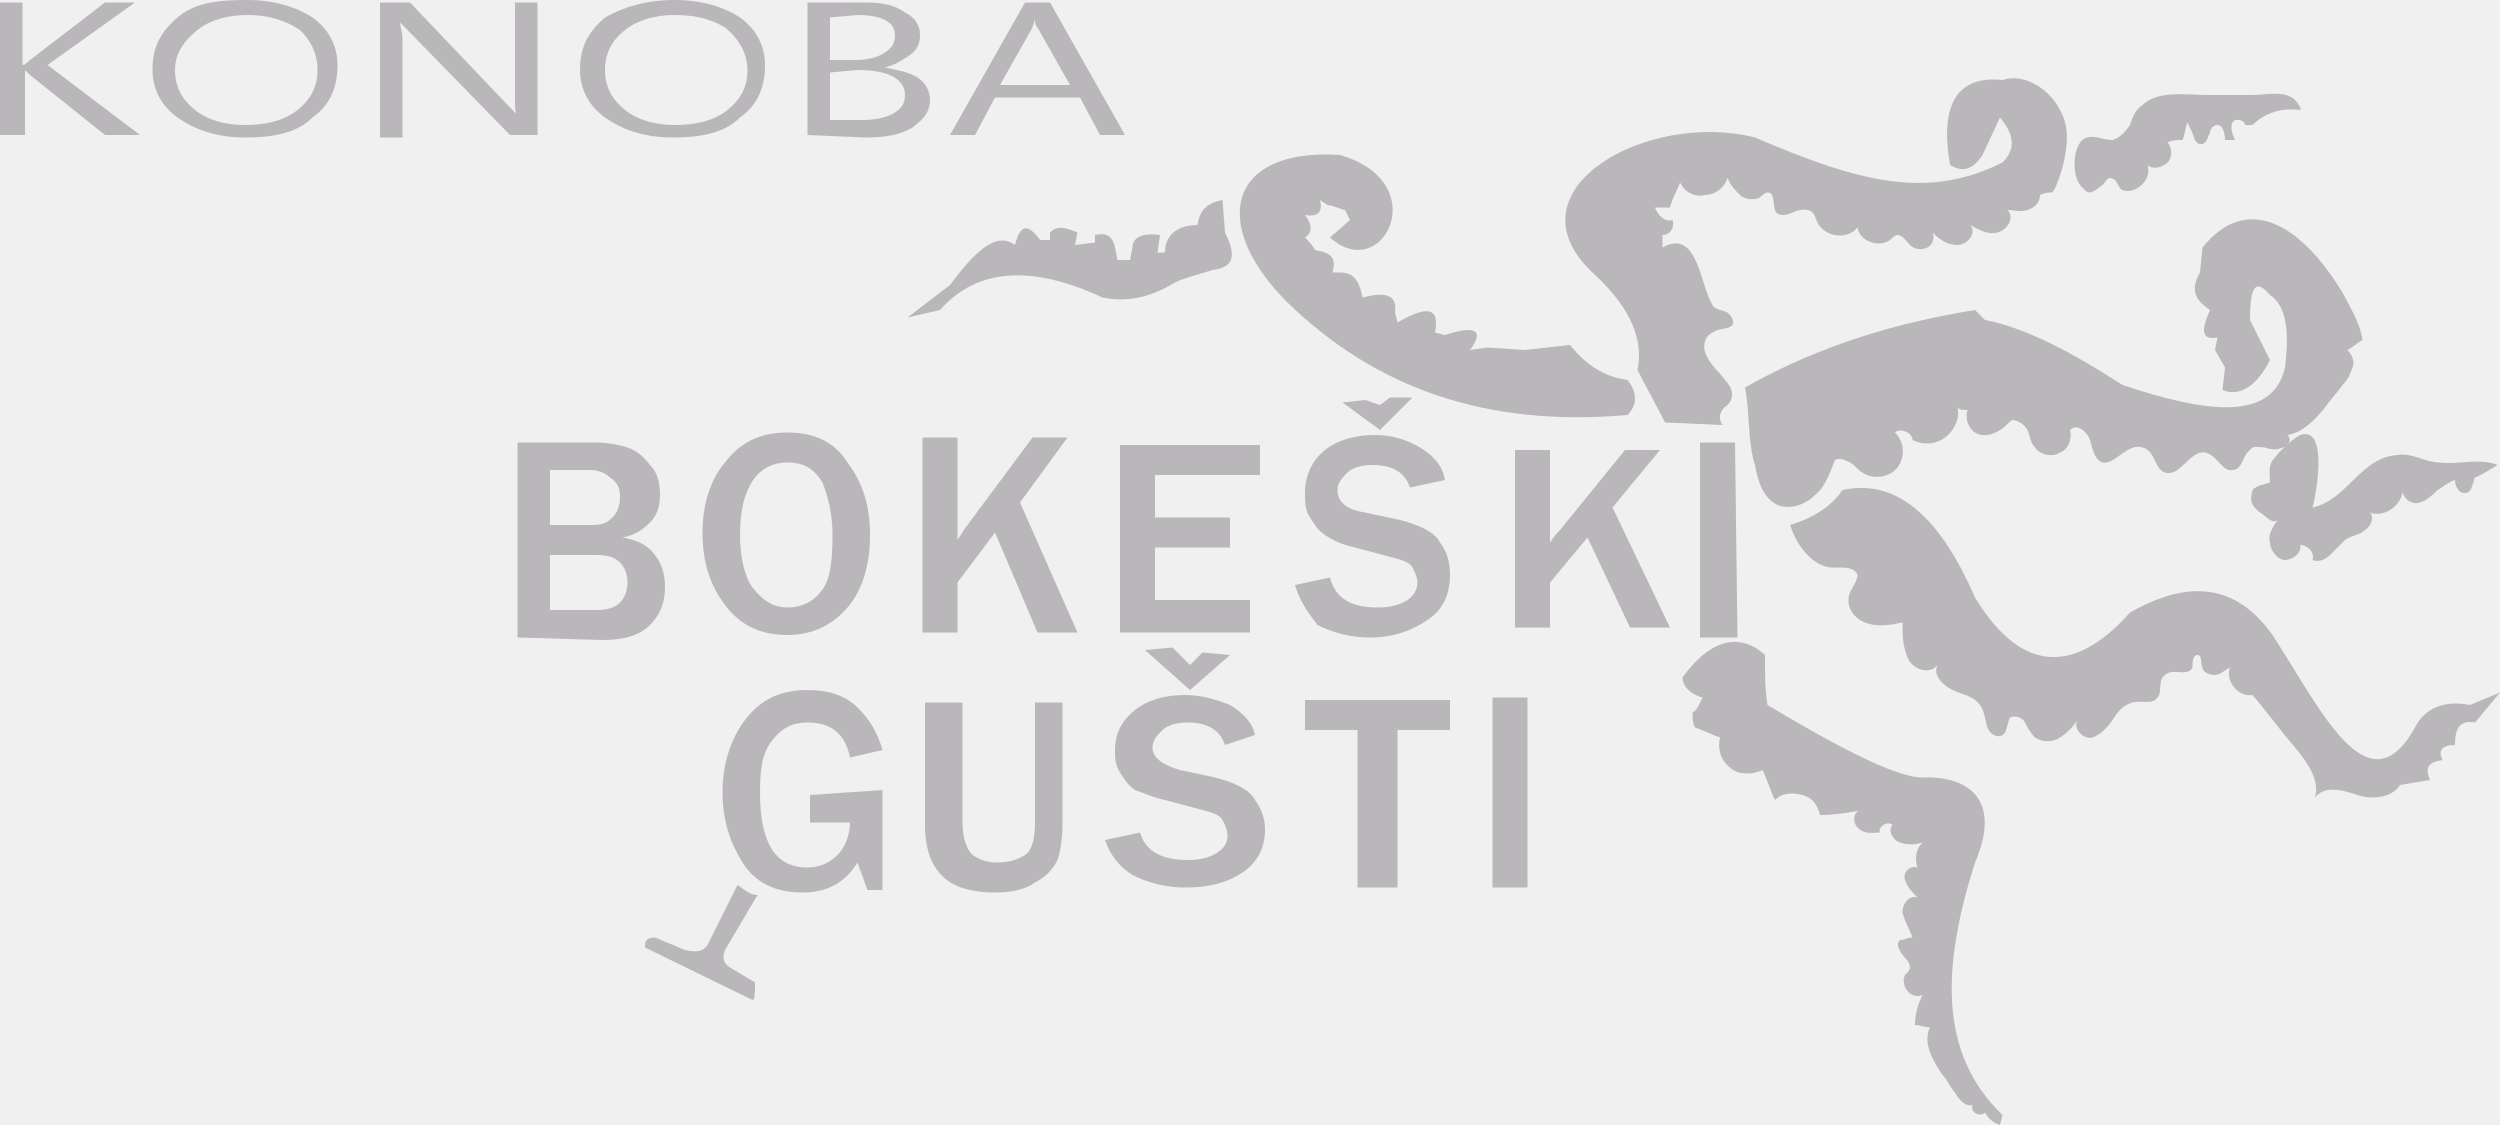
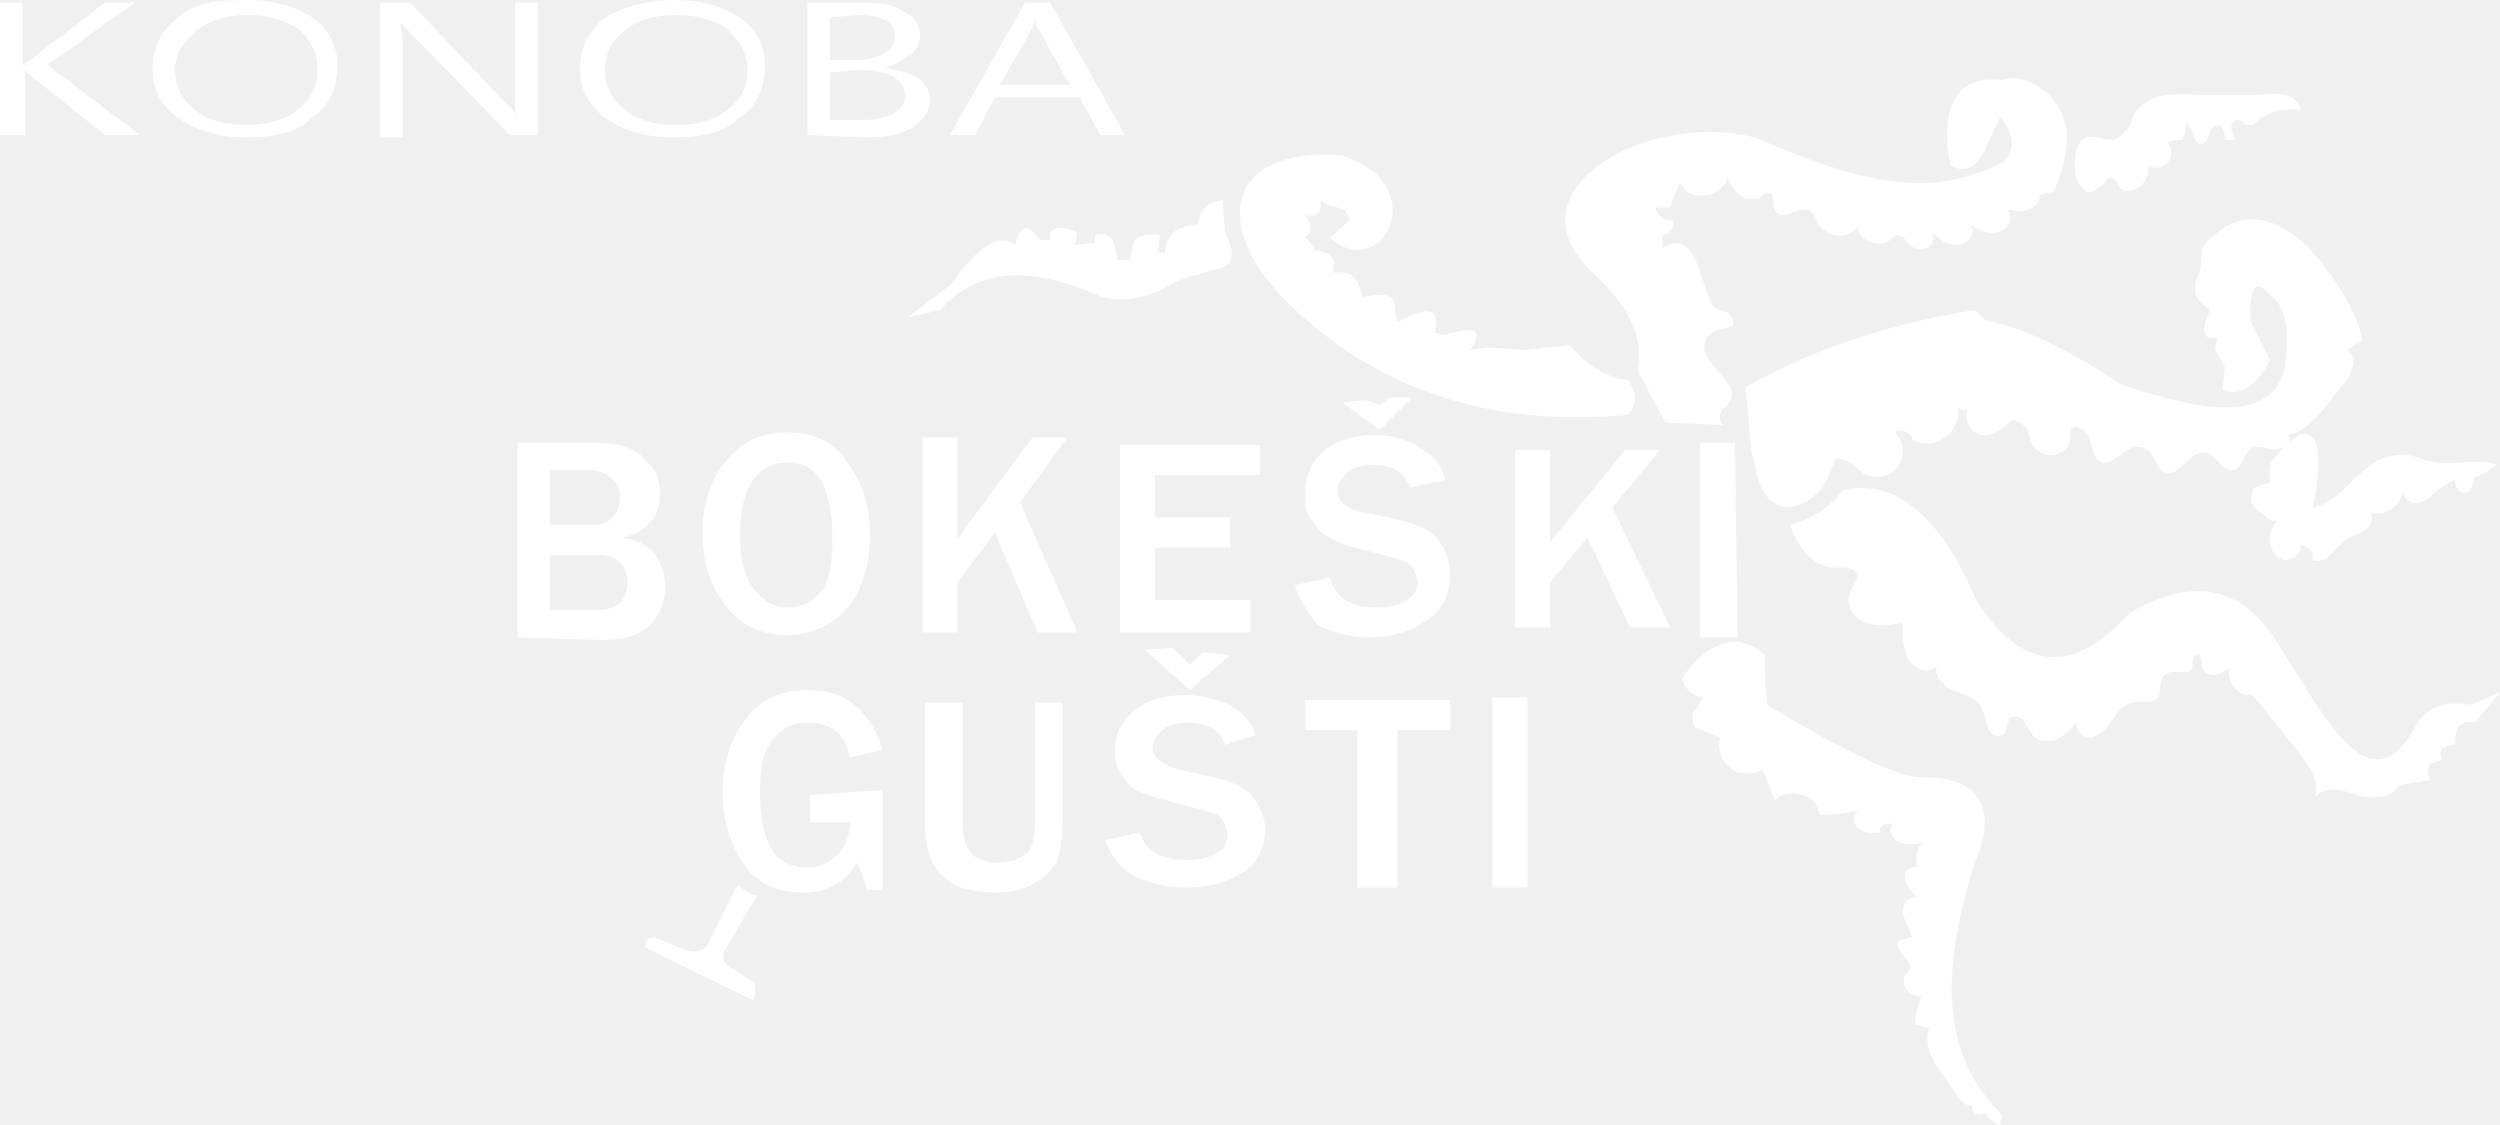
<svg xmlns="http://www.w3.org/2000/svg" version="1.1" id="Layer_2_1_" x="0px" y="0px" viewBox="0 0 100 45" style="enable-background:new 0 0 100 45;" xml:space="preserve">
  <style type="text/css">
- 	.st0{fill:#BAB7BA;}
+ 	.st0{fill:#FFFFFF;}
</style>
  <g>
    <g>
      <g id="GUŠTI_6_">
        <path class="st0" d="M35.3,31.6v4h-0.6l-0.4-1.1c-0.5,0.8-1.2,1.2-2.2,1.2c-1.1,0-1.9-0.4-2.4-1.2s-0.8-1.7-0.8-2.8     c0-1.1,0.3-2.1,0.9-2.9s1.4-1.2,2.5-1.2c0.8,0,1.5,0.2,2,0.7s0.8,1,1,1.7L34,30.3c-0.2-1-0.8-1.4-1.7-1.4c-0.6,0-1,0.2-1.4,0.7     s-0.5,1.1-0.5,2.1c0,2,0.6,3,1.9,3c0.5,0,0.9-0.2,1.2-0.5s0.5-0.8,0.5-1.3h-1.6v-1.1L35.3,31.6L35.3,31.6z" />
        <path class="st0" d="M42.5,28.1v4.8c0,0.7-0.1,1.2-0.2,1.5c-0.2,0.4-0.5,0.7-0.9,0.9c-0.4,0.3-1,0.4-1.6,0.4s-1.2-0.1-1.6-0.3     c-0.4-0.2-0.7-0.5-0.9-0.9C37.1,34.1,37,33.6,37,33v-4.9h1.5v4.8c0,0.7,0.2,1.1,0.4,1.3c0.3,0.2,0.6,0.3,1,0.3s0.8-0.1,1.1-0.3     s0.4-0.7,0.4-1.3v-4.8L42.5,28.1L42.5,28.1z" />
        <path class="st0" d="M44.2,33.6l1.4-0.3c0.2,0.7,0.8,1.1,1.9,1.1c0.5,0,0.9-0.1,1.2-0.3s0.4-0.4,0.4-0.7c0-0.2-0.1-0.4-0.2-0.6     c-0.1-0.2-0.4-0.3-0.8-0.4L46.6,32c-0.5-0.1-0.9-0.3-1.2-0.4c-0.3-0.2-0.4-0.4-0.6-0.7s-0.2-0.6-0.2-0.9c0-0.7,0.3-1.2,0.8-1.6     s1.2-0.6,2-0.6c0.7,0,1.3,0.2,1.8,0.4c0.5,0.3,0.9,0.7,1,1.2L49,29.8c-0.2-0.6-0.7-0.9-1.5-0.9c-0.4,0-0.8,0.1-1,0.3     c-0.2,0.2-0.4,0.4-0.4,0.7c0,0.4,0.4,0.7,1.1,0.9l1.4,0.3c0.8,0.2,1.4,0.5,1.6,0.9c0.3,0.4,0.4,0.8,0.4,1.2     c0,0.7-0.3,1.3-0.9,1.7c-0.6,0.4-1.3,0.6-2.3,0.6c-0.8,0-1.5-0.2-2.1-0.5C44.8,34.7,44.4,34.2,44.2,33.6z M47.6,27.6L45.8,26     l1.1-0.1l0.7,0.7l0.5-0.5l1.1,0.1L47.6,27.6z" />
        <path class="st0" d="M55.8,35.5h-1.5v-6.3h-2.1V28H58v1.2h-2.1v6.3H55.8z" />
        <path class="st0" d="M61.1,35.5h-1.4v-7.6h1.4V35.5z" />
      </g>
      <g id="BOKEŠKI_6_">
        <path class="st0" d="M20.7,25.5v-7.8h3.1c0.5,0,1,0.1,1.3,0.2s0.6,0.3,0.9,0.7c0.3,0.3,0.4,0.7,0.4,1.2c0,0.4-0.1,0.8-0.4,1.1     c-0.3,0.3-0.6,0.5-1.1,0.6c0.6,0.1,1,0.3,1.3,0.7c0.3,0.4,0.4,0.8,0.4,1.3c0,0.6-0.2,1.1-0.6,1.5s-1,0.6-1.9,0.6L20.7,25.5     L20.7,25.5z M22,21h1.7c0.4,0,0.6-0.1,0.8-0.3c0.2-0.2,0.3-0.5,0.3-0.8c0-0.4-0.1-0.6-0.4-0.8c-0.2-0.2-0.5-0.3-0.8-0.3H22     C22,18.9,22,21,22,21z M22,24.4h1.9c0.4,0,0.7-0.1,0.9-0.3c0.2-0.2,0.3-0.5,0.3-0.8s-0.1-0.6-0.3-0.8c-0.2-0.2-0.5-0.3-0.9-0.3     H22V24.4z" />
        <path class="st0" d="M31.5,25.4c-1.1,0-1.9-0.4-2.5-1.2c-0.6-0.8-0.9-1.7-0.9-2.9c0-1.1,0.3-2.1,0.9-2.8c0.6-0.8,1.4-1.2,2.5-1.2     c1.1,0,1.9,0.4,2.4,1.2c0.6,0.8,0.9,1.7,0.9,2.9c0,1.2-0.3,2.2-0.9,2.9C33.3,25,32.5,25.4,31.5,25.4z M31.5,24.3     c0.5,0,1-0.2,1.3-0.6c0.4-0.4,0.5-1.2,0.5-2.3c0-0.9-0.2-1.6-0.4-2.1c-0.3-0.5-0.7-0.8-1.4-0.8c-1.2,0-1.9,1-1.9,2.9     c0,0.9,0.2,1.7,0.5,2.1C30.5,24,30.9,24.3,31.5,24.3z" />
        <path class="st0" d="M43.1,25.3h-1.6l-1.7-4l-1.5,2v2h-1.4v-7.8h1.4v4.1c0.2-0.3,0.3-0.5,0.4-0.6l2.6-3.5h1.4l-1.9,2.6L43.1,25.3     z" />
        <path class="st0" d="M50,25.3h-5.2v-7.5h5.6V19h-4.2v1.7h3v1.2h-3V24H50V25.3L50,25.3z" />
        <path class="st0" d="M51.8,23.4l1.4-0.3c0.2,0.8,0.8,1.2,1.9,1.2c0.5,0,0.9-0.1,1.2-0.3c0.3-0.2,0.4-0.5,0.4-0.7     s-0.1-0.4-0.2-0.6c-0.1-0.2-0.4-0.3-0.8-0.4l-1.5-0.4c-0.5-0.1-0.9-0.3-1.2-0.5s-0.4-0.4-0.6-0.7c-0.2-0.3-0.2-0.6-0.2-1     c0-0.7,0.3-1.3,0.8-1.7c0.5-0.4,1.2-0.6,2-0.6c0.7,0,1.3,0.2,1.8,0.5s0.9,0.7,1,1.3l-1.4,0.3c-0.2-0.6-0.7-0.9-1.5-0.9     c-0.4,0-0.8,0.1-1,0.3c-0.2,0.2-0.4,0.4-0.4,0.7c0,0.5,0.4,0.8,1.1,0.9l1.4,0.3c0.8,0.2,1.4,0.5,1.6,0.9c0.3,0.4,0.4,0.8,0.4,1.3     c0,0.8-0.3,1.4-0.9,1.8s-1.3,0.7-2.3,0.7c-0.8,0-1.5-0.2-2.1-0.5C52.4,24.6,52,24.1,51.8,23.4z" />
        <polyline class="st0" points="55.2,17.2 53.7,16.1 54.6,16 55.2,16.2 55.6,15.9 56.5,15.9 55.2,17.2    " />
        <path class="st0" d="M66.8,25.1h-1.6l-1.7-3.6L62,23.3v1.8h-1.4V18H62v3.7c0.2-0.3,0.3-0.4,0.4-0.5L65,18h1.4l-1.9,2.3L66.8,25.1     z" />
        <path class="st0" d="M69.5,25.5H68v-7.8h1.4L69.5,25.5L69.5,25.5z" />
      </g>
      <g id="HOBOTNICA_6_">
        <path class="st0" d="M36.3,12.7l1.3-0.3c1.5-1.7,3.7-1.8,6.5-0.5c1,0.2,1.9,0,2.9-0.6c0.4-0.2,0.9-0.3,1.5-0.5     c0.8-0.1,1-0.5,0.5-1.5L48.9,8c-0.5,0.1-0.9,0.3-1,1c-0.8,0-1.3,0.4-1.3,1.1h-0.3l0.1-0.7c-0.7-0.1-1.1,0.1-1.1,0.5l-0.1,0.5     h-0.5l-0.1-0.5c-0.1-0.5-0.4-0.6-0.8-0.5v0.3L43,9.8l0.1-0.5c-0.5-0.2-0.8-0.3-1.1,0v0.3h-0.4c-0.5-0.7-0.8-0.6-1,0.2     c-0.8-0.6-1.7,0.4-2.6,1.6L36.3,12.7z" />
        <path class="st0" d="M65.1,16.6c-5.7,0.5-10.1-1.1-13.6-4.5c-3.2-3.2-2.3-6.2,2.1-5.9c3.8,1.1,1.7,5.2-0.4,3.3L54,8.8l-0.2-0.4     c-0.1,0-0.5-0.2-0.7-0.2L52.8,8c0.1,0.4,0,0.7-0.6,0.6c0.3,0.4,0.3,0.7,0,0.9c0.1,0.1,0.3,0.3,0.4,0.5c0.5,0.1,0.9,0.2,0.7,0.9     c0.5,0,1-0.1,1.2,1c0.8-0.2,1.4-0.2,1.3,0.6l0.1,0.4c1.2-0.7,1.7-0.6,1.5,0.4l0.4,0.1c1.2-0.4,1.6-0.2,1,0.6l0.7-0.1L61,14     l1.8-0.2c0.8,1,1.6,1.3,2.3,1.4C65.5,15.7,65.5,16.2,65.1,16.6z" />
        <g>
          <path class="st0" d="M68.9,17c-0.2-0.3-0.1-0.6,0.2-0.8c0.3-0.3,0.2-0.7-0.1-1c-0.2-0.3-0.5-0.5-0.7-0.9c-0.2-0.3-0.2-0.8,0.2-1      c0.3-0.2,0.6-0.1,0.8-0.3c0.1-0.2-0.1-0.4-0.2-0.5c-0.2-0.1-0.5-0.1-0.6-0.3c-0.5-0.8-0.6-3.1-2-2.3c0-0.2,0-0.3,0-0.5      c0.3,0,0.5-0.3,0.4-0.6c-0.3,0.1-0.6-0.2-0.7-0.5c0.2,0,0.4,0,0.6,0c0.1-0.4,0.3-0.7,0.4-1c0.2,0.4,0.6,0.6,1,0.5      c0.4,0,0.8-0.3,0.9-0.7c0.1,0.3,0.3,0.5,0.5,0.7s0.6,0.2,0.8,0.1c0.1-0.1,0.2-0.2,0.3-0.2c0.3,0,0.2,0.4,0.3,0.7      c0.1,0.3,0.5,0.2,0.7,0.1s0.6-0.2,0.8,0c0.1,0.1,0.1,0.2,0.2,0.4c0.3,0.6,1.2,0.7,1.6,0.2c0.1,0.6,0.9,0.8,1.3,0.5      c0.1-0.1,0.2-0.2,0.3-0.2c0.2,0,0.4,0.3,0.5,0.4c0.2,0.2,0.5,0.2,0.7,0.1s0.3-0.4,0.2-0.6c0.3,0.3,0.6,0.5,1,0.5      s0.8-0.5,0.5-0.8c0.4,0.2,0.7,0.4,1.1,0.3c0.4-0.1,0.7-0.6,0.4-0.9c0.3,0,0.5,0.1,0.8,0s0.5-0.3,0.5-0.6      c0.2-0.1,0.3-0.1,0.5-0.1c0.2-0.3,0.3-0.7,0.4-1c0.2-0.8,0.3-1.6-0.1-2.3C82,3.6,81,2.9,80.1,3.2C78.2,3,77.6,4.3,78,6.6      c0.5,0.3,0.9,0.2,1.3-0.4L80,4.7c0.5,0.6,0.7,1.2,0.1,1.8c-3,1.5-5.7,0.8-9.9-1c-4.3-1.1-10,2.1-6.5,5.4      c1.2,1.1,2.1,2.4,1.8,3.9c0.3,0.6,0.7,1.3,1.1,2.1L68.9,17z" />
        </g>
        <g>
          <path class="st0" d="M69.8,15.5c3-1.7,6.1-2.6,9.2-3.1l0.4,0.4c1.6,0.3,3.5,1.3,5.5,2.6c3.3,1.1,6,1.5,6.5-0.7      c0.2-1.6,0-2.5-0.6-2.9c-0.6-0.7-0.8-0.3-0.8,1l0.8,1.6c-0.5,1-1.2,1.5-1.9,1.2l0.1-0.9L88.6,14l0.1-0.5      c-0.6,0.1-0.7-0.2-0.3-1.1c-0.6-0.4-0.8-0.8-0.4-1.5l0.1-1c1.6-2,3.7-1.3,5.6,1.8c0.3,0.6,0.7,1.2,0.8,1.9      c-0.2,0.1-0.4,0.3-0.6,0.4c0.2,0.2,0.3,0.5,0.2,0.7c-0.1,0.3-0.2,0.5-0.4,0.7c-0.2,0.3-0.5,0.6-0.7,0.9c-0.4,0.5-0.9,1-1.5,1.1      c0.2,0.2,0,0.5-0.2,0.5c-0.2,0.1-0.4,0.1-0.7,0c-0.2,0-0.5-0.1-0.6,0.1c-0.3,0.2-0.3,0.8-0.7,0.8c-0.4,0.1-0.6-0.6-1.1-0.7      c-0.6-0.1-1,1-1.6,0.8c-0.4-0.1-0.4-0.9-0.9-1c-0.6-0.2-1.1,0.7-1.6,0.6c-0.3-0.1-0.4-0.5-0.5-0.9c-0.1-0.3-0.5-0.7-0.8-0.4      c0.1,0.4-0.1,0.8-0.4,0.9c-0.3,0.2-0.8,0.1-1-0.2c-0.2-0.2-0.2-0.5-0.3-0.7c-0.1-0.2-0.4-0.4-0.6-0.4c-0.2,0.1-0.3,0.3-0.5,0.4      c-0.3,0.2-0.7,0.3-1,0.1s-0.4-0.6-0.3-0.9c-0.2,0-0.3,0-0.4-0.1c0.1,0.4-0.1,0.9-0.5,1.2c-0.4,0.3-0.9,0.3-1.3,0.1      c0-0.3-0.5-0.5-0.7-0.3c0.4,0.4,0.4,1,0.1,1.4s-1,0.5-1.4,0.2c-0.2-0.1-0.3-0.3-0.5-0.4s-0.4-0.2-0.6-0.1      c-0.2,0.5-0.4,1.1-0.8,1.4c-0.4,0.4-1,0.6-1.5,0.4c-0.6-0.3-0.8-1-0.9-1.6C69.9,17.7,70,16.5,69.8,15.5z" />
        </g>
        <path class="st0" d="M83.5,5.5c0.3-0.1,0.6,0.1,1,0.1C84.8,5.5,85,5.3,85.2,5c0.1-0.3,0.2-0.6,0.5-0.8c0.6-0.6,1.8-0.4,2.6-0.4     c0.6,0,1.2,0,1.8,0c0.5,0,1.3-0.2,1.7,0.2c0.1,0.1,0.3,0.4,0.2,0.4c-0.7-0.1-1.4,0.1-1.9,0.6c-0.1,0-0.2,0-0.3,0     c0-0.2-0.4-0.3-0.5-0.1c-0.1,0.2,0,0.5,0.1,0.7c-0.1,0-0.3,0-0.4,0C89,5.3,88.9,5,88.7,5c-0.2,0-0.3,0.2-0.3,0.3     c-0.1,0.2-0.1,0.3-0.2,0.4s-0.3,0.1-0.4-0.1c-0.1-0.3-0.2-0.5-0.3-0.7c-0.1,0.2-0.1,0.5-0.2,0.7c-0.2,0-0.4,0-0.6,0.1     c0.2,0.2,0.2,0.6,0,0.8c-0.2,0.2-0.6,0.3-0.8,0.1c0.2,0.6-0.5,1.2-1,1c-0.1,0-0.2-0.3-0.3-0.4c-0.3-0.2-0.3,0-0.5,0.2     c-0.3,0.2-0.5,0.5-0.8,0.1C82.8,7.1,82.9,5.6,83.5,5.5z" />
        <g>
          <path class="st0" d="M92.5,20.3c1.4-0.3,1.9-2,3.4-2.1c0.6-0.1,1.1,0.3,1.7,0.3c0.7,0.1,1.6-0.2,2.3,0.1c0,0-0.8,0.5-0.9,0.5      c-0.1,0.2-0.1,0.5-0.3,0.6c-0.3,0.1-0.5-0.2-0.5-0.5c-0.3,0.1-0.5,0.3-0.7,0.4c-0.2,0.2-0.4,0.4-0.7,0.5      c-0.3,0.1-0.6-0.1-0.7-0.4c-0.1,0.6-0.8,1-1.3,0.8c0.2,0.2,0,0.6-0.2,0.7c-0.2,0.2-0.5,0.2-0.8,0.4c-0.2,0.2-0.4,0.4-0.6,0.6      s-0.5,0.3-0.7,0.2c0.1-0.3-0.2-0.6-0.5-0.6c0.1,0.3-0.3,0.6-0.6,0.6c-0.3,0-0.6-0.4-0.6-0.7c-0.1-0.3,0.1-0.6,0.3-0.9      c-0.2,0.2-0.5-0.2-0.7-0.3C90,20.2,90,20,90.1,19.6c0.2-0.2,0.4-0.2,0.7-0.3c0-0.4-0.1-0.7,0.2-1c0.2-0.3,0.8-0.8,1-0.9      C93.2,17,92.6,20,92.5,20.3z" />
        </g>
        <g>
          <path class="st0" d="M71.6,21c1-0.3,1.7-0.8,2.1-1.4c2.3-0.5,4,1.3,5.3,4.3c1.7,2.8,3.8,3.3,6.2,0.6c2.3-1.3,4.2-1.2,5.7,0.9      c1.9,2.9,3.8,7.1,5.7,3.7c0.4-0.8,1.2-1.1,2.2-0.9l1.2-0.5l-1,1.2c-0.6-0.1-0.8,0.2-0.8,0.9c-0.5,0-0.7,0.2-0.5,0.6      c-0.6,0.1-0.7,0.3-0.5,0.8L96,31.4c-0.3,0.5-1.1,0.6-1.7,0.4s-1.3-0.4-1.7,0.1c0.2-0.7-0.3-1.4-0.8-2c-0.6-0.7-1.1-1.4-1.7-2.1      c-0.6,0.1-1.1-0.6-0.9-1.1C89,26.8,88.8,27,88.6,27s-0.5-0.1-0.5-0.3c-0.1-0.2,0-0.5-0.2-0.5s-0.2,0.3-0.2,0.5      c-0.2,0.4-0.8,0-1.1,0.3c-0.3,0.2-0.1,0.7-0.3,0.9c-0.2,0.3-0.6,0.1-1,0.2s-0.6,0.4-0.8,0.7c-0.2,0.3-0.5,0.6-0.8,0.7      c-0.4,0.1-0.8-0.4-0.6-0.7c-0.2,0.3-0.4,0.5-0.7,0.7c-0.3,0.2-0.7,0.2-1,0c-0.2-0.2-0.3-0.4-0.4-0.6s-0.4-0.3-0.6-0.2      c-0.1,0.2-0.1,0.4-0.2,0.6c-0.2,0.3-0.6,0.1-0.7-0.2s-0.1-0.6-0.3-0.9c-0.3-0.4-0.7-0.4-1.1-0.6s-0.8-0.6-0.6-1      c-0.3,0.4-1,0.2-1.2-0.3s-0.2-0.9-0.2-1.4c-0.5,0.1-1,0.2-1.5,0s-0.8-0.7-0.6-1.2c0.1-0.2,0.3-0.5,0.3-0.7      c-0.1-0.3-0.5-0.3-0.8-0.3C72.6,22.8,71.9,21.9,71.6,21z" />
        </g>
        <path class="st0" d="M80,45c-0.3-0.1-0.5-0.3-0.6-0.5c-0.2,0.2-0.6,0-0.5-0.3c-0.3,0.1-0.6-0.3-0.7-0.5c-0.2-0.2-0.3-0.5-0.5-0.7     c-0.4-0.6-0.8-1.3-0.5-1.9c-0.2,0-0.4-0.1-0.6-0.1c0-0.4,0.1-0.8,0.3-1.2C76.4,40,76,39.4,76.2,39c0.1-0.1,0.2-0.2,0.2-0.3     c0-0.2-0.2-0.4-0.3-0.5C76,38,75.8,37.8,76,37.6c0.2,0,0.3-0.1,0.5-0.1c-0.1-0.3-0.3-0.6-0.4-1c0-0.4,0.3-0.7,0.6-0.6     c-0.2-0.2-0.4-0.4-0.5-0.7s0.2-0.6,0.5-0.5c-0.1-0.3-0.1-0.7,0.2-1c-0.3,0.1-0.6,0.1-0.9,0s-0.5-0.5-0.3-0.7     c-0.2-0.2-0.6,0.1-0.5,0.3c-0.3,0-0.6,0.1-0.9-0.2c-0.2-0.2-0.2-0.7,0.2-0.7c-0.5,0.1-1.1,0.2-1.7,0.2c-0.1-0.4-0.3-0.7-0.7-0.8     c-0.4-0.1-0.8-0.1-1.1,0.2c-0.2-0.4-0.3-0.8-0.5-1.2c-0.4,0.2-1,0.2-1.3-0.1c-0.4-0.3-0.5-0.8-0.4-1.2c-0.3-0.1-0.7-0.3-1-0.4     c-0.1-0.2-0.1-0.4-0.1-0.6c0.2-0.1,0.3-0.4,0.4-0.6c-0.4-0.1-0.8-0.4-0.8-0.8c1-1.4,2.2-1.9,3.3-0.9c0,0.8,0,1.4,0.1,2     c2.5,1.5,4.9,2.8,6.1,2.9C79,31,80,32.2,79,34.5c-1.3,4.1-1.5,7.6,1.1,10.1" />
        <path class="st0" d="M30.1,40l-4.3-2.1c0-0.2,0-0.4,0.4-0.4l1.2,0.5c0.5,0.1,0.8,0.1,1-0.4l1.1-2.2c0.3,0.2,0.5,0.4,0.8,0.4     L29,38c-0.1,0.3-0.1,0.5,0.2,0.7l1,0.6C30.2,39.7,30.2,40,30.1,40z" />
      </g>
      <g id="KONOBA_13_">
        <path class="st0" d="M5.6,5.4H4.2L1.2,3C1.1,2.9,1,2.8,1,2.8l0,0v2.6H0V0.1h0.9v2.5l0,0c0.1,0,0.2-0.1,0.3-0.2l3-2.3h1.2L1.9,2.6     L5.6,5.4z" />
        <path class="st0" d="M9.8,5.5c-1.1,0-2-0.3-2.7-0.8s-1-1.2-1-1.9c0-0.9,0.3-1.5,1-2.1S8.7,0,9.9,0c1.1,0,2,0.3,2.6,0.7     c0.7,0.5,1,1.2,1,1.9c0,0.9-0.3,1.6-1,2.1C11.9,5.3,11,5.5,9.8,5.5z M9.9,0.6c-0.8,0-1.5,0.2-2,0.6S7,2.1,7,2.8S7.3,4,7.8,4.4     S9,5,9.8,5c0.9,0,1.6-0.2,2.1-0.6c0.5-0.4,0.8-0.9,0.8-1.6S12.4,1.6,12,1.2C11.4,0.8,10.7,0.6,9.9,0.6z" />
        <path class="st0" d="M21.6,5.4h-1.2l-4.1-4.2C16.2,1.1,16.1,1,16,0.9l0,0c0,0.1,0.1,0.4,0.1,0.7v3.9h-0.9V0.1h1.2l4,4.2     c0.2,0.2,0.3,0.3,0.3,0.4l0,0c-0.1-0.2-0.1-0.4-0.1-0.8V0.1h0.9v5.3H21.6z" />
        <path class="st0" d="M26.9,5.5c-1.1,0-2-0.3-2.7-0.8s-1-1.2-1-1.9c0-0.9,0.3-1.5,1-2.1C24.9,0.3,25.8,0,27,0c1.1,0,2,0.3,2.6,0.7     c0.7,0.5,1,1.2,1,1.9c0,0.9-0.3,1.6-1,2.1C29,5.3,28.1,5.5,26.9,5.5z M27,0.6c-0.8,0-1.5,0.2-2,0.6s-0.8,0.9-0.8,1.6     S24.5,4,25,4.4S26.2,5,27,5c0.9,0,1.6-0.2,2.1-0.6s0.8-0.9,0.8-1.6S29.5,1.5,29,1.1C28.5,0.8,27.9,0.6,27,0.6z" />
        <path class="st0" d="M32.3,5.4V0.1h2.3c0.7,0,1.2,0.1,1.6,0.4c0.4,0.2,0.6,0.5,0.6,0.9c0,0.3-0.1,0.6-0.4,0.8     c-0.3,0.2-0.6,0.4-1,0.5l0,0c0.5,0.1,1,0.2,1.3,0.4s0.5,0.5,0.5,0.9c0,0.5-0.3,0.8-0.7,1.1c-0.5,0.3-1.1,0.4-1.9,0.4L32.3,5.4     L32.3,5.4z M33.2,0.7v1.7h1c0.5,0,0.9-0.1,1.2-0.3s0.4-0.4,0.4-0.7c0-0.5-0.5-0.8-1.5-0.8L33.2,0.7L33.2,0.7z M33.2,2.9v1.9h1.3     c0.5,0,1-0.1,1.3-0.3c0.3-0.2,0.4-0.4,0.4-0.7c0-0.6-0.6-1-1.9-1L33.2,2.9L33.2,2.9L33.2,2.9z" />
        <path class="st0" d="M45,5.4h-1l-0.8-1.5h-3.4L39,5.4h-1l3-5.3h1L45,5.4z M42.8,3.4l-1.3-2.3c-0.1-0.1-0.1-0.2-0.1-0.4l0,0     c0,0.2-0.1,0.3-0.1,0.4L40,3.4H42.8z" />
      </g>
    </g>
  </g>
</svg>
